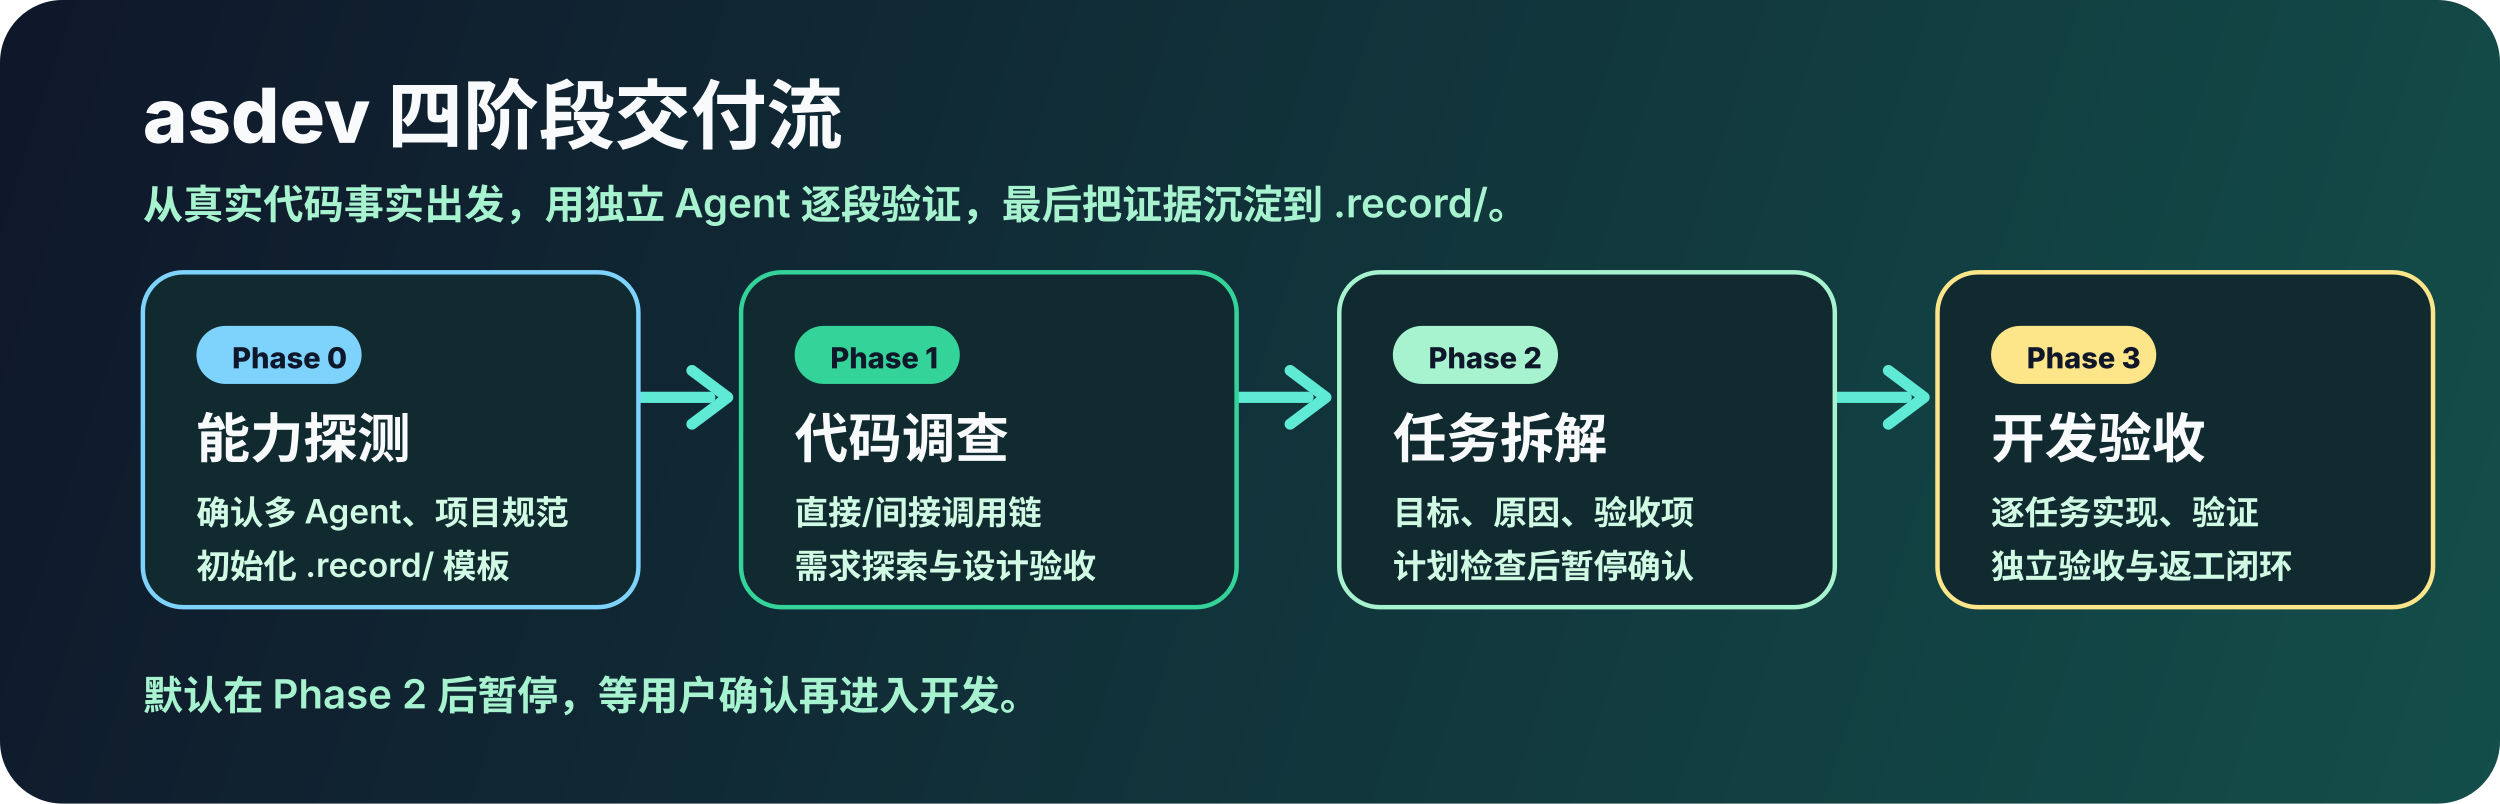
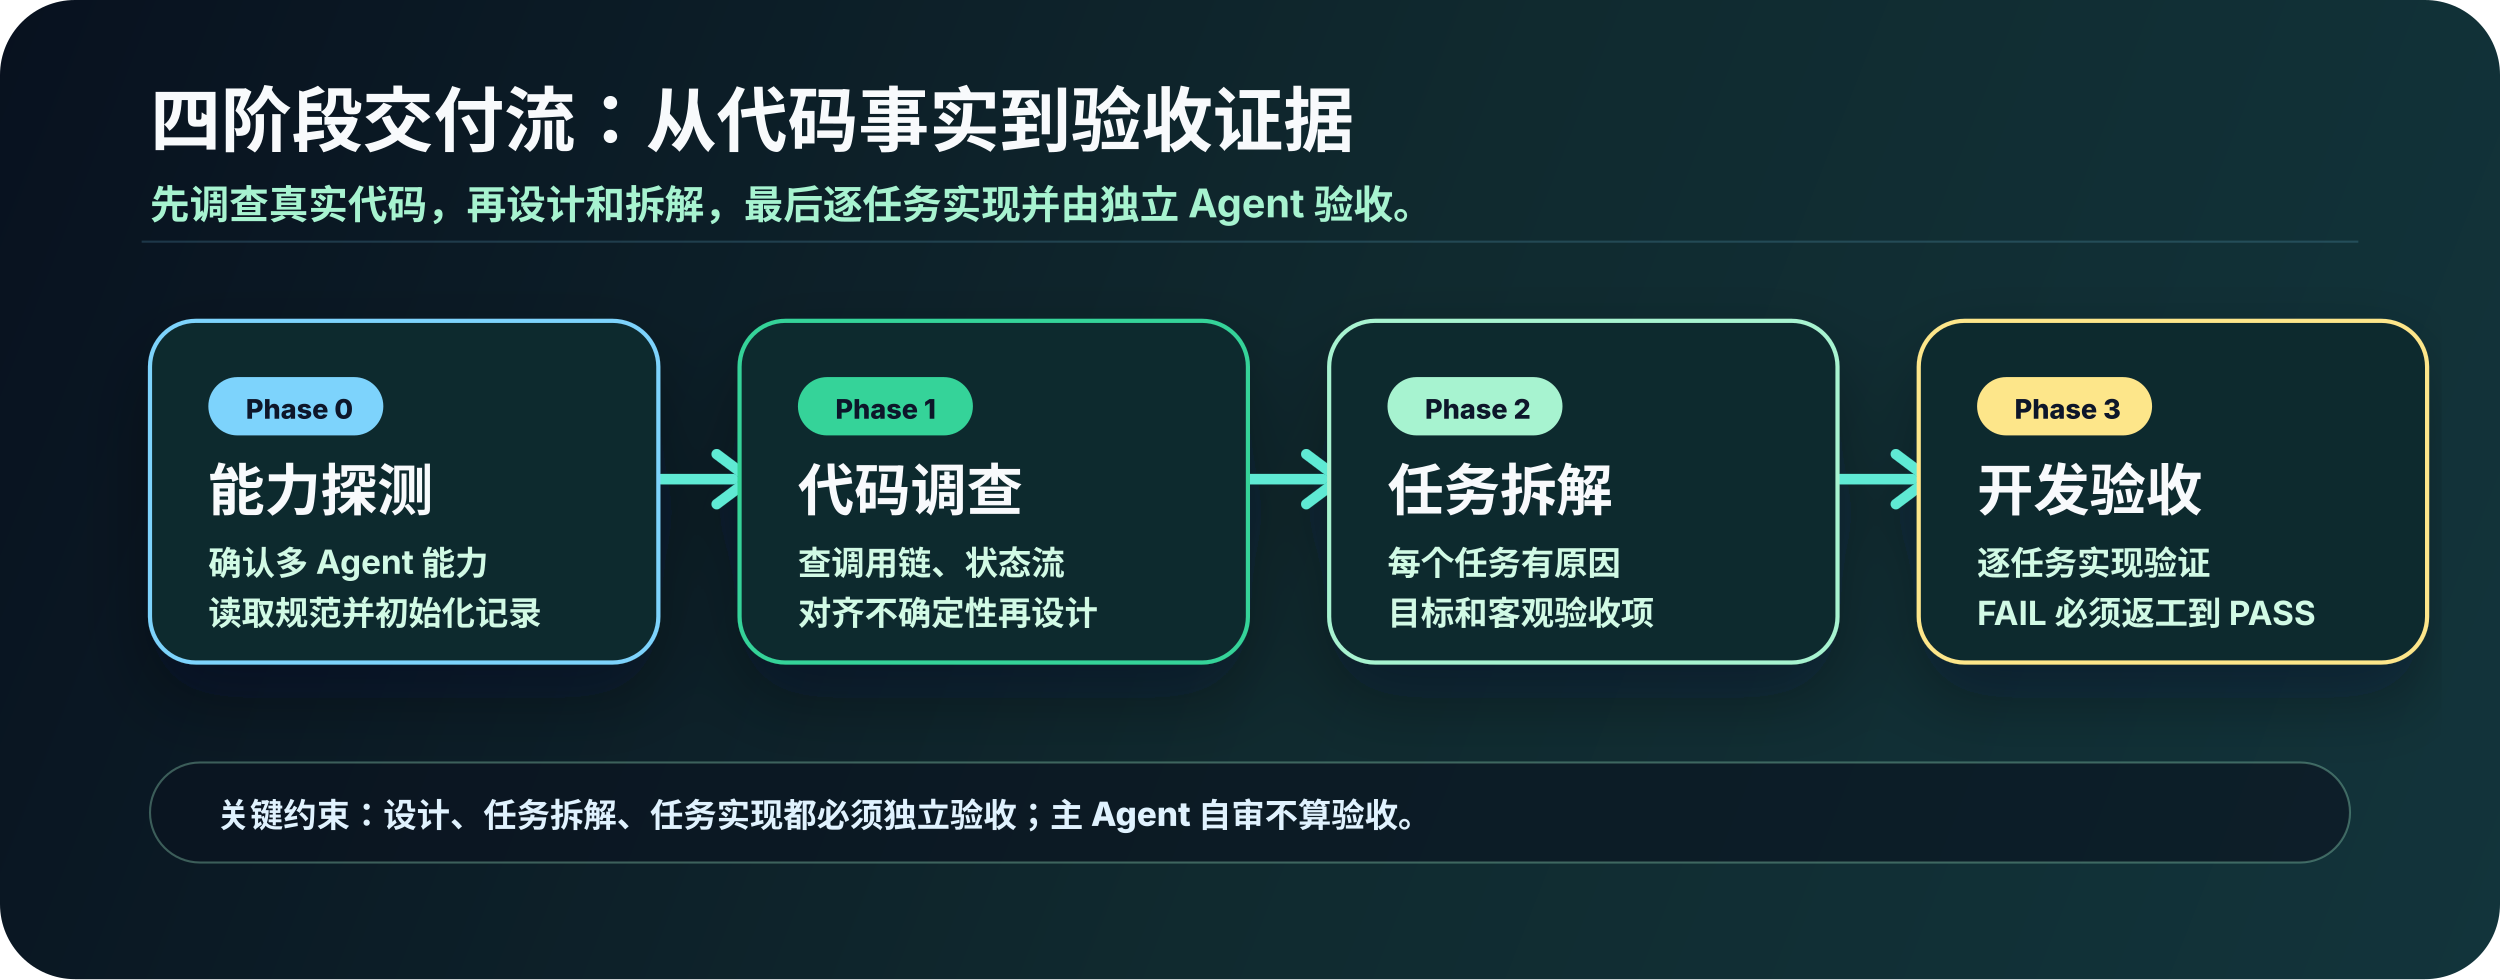
- <svg xmlns="http://www.w3.org/2000/svg" width="1120" height="360" viewBox="0 0 1120 360" fill="none" role="img" aria-labelledby="title desc">
+ <svg xmlns="http://www.w3.org/2000/svg" width="1200" height="470" viewBox="0 0 1200 470" fill="none" role="img" aria-labelledby="title desc">
  <defs>
-     <linearGradient id="bg" x1="0" y1="0" x2="1120" y2="360" gradientUnits="userSpaceOnUse">
-       <stop stop-color="#0F172A" />
-       <stop offset="1" stop-color="#134E4A" />
+     <linearGradient id="bg" x1="0" y1="0" x2="1200" y2="470" gradientUnits="userSpaceOnUse">
+       <stop stop-color="#08111F" />
+       <stop offset="0.54" stop-color="#102A2F" />
+       <stop offset="1" stop-color="#12343B" />
    </linearGradient>
-     <linearGradient id="phase" x1="70" y1="112" x2="1048" y2="245" gradientUnits="userSpaceOnUse">
+     <linearGradient id="phase" x1="86" y1="136" x2="1114" y2="305" gradientUnits="userSpaceOnUse">
      <stop stop-color="#7DD3FC" />
      <stop offset="0.48" stop-color="#34D399" />
      <stop offset="1" stop-color="#FDE68A" />
    </linearGradient>
+     <filter id="shadow" x="28" y="82" width="1144" height="292" filterUnits="userSpaceOnUse" color-interpolation-filters="sRGB">
+       <feDropShadow dx="0" dy="16" stdDeviation="18" flood-color="#020617" flood-opacity="0.35" />
+     </filter>
    <style>
-       .title { font: 800 34px Inter, "PingFang SC", "Microsoft YaHei", sans-serif; fill: #F8FAFC; }
-       .sub { font: 600 18px Inter, "PingFang SC", "Microsoft YaHei", sans-serif; fill: #A7F3D0; }
-       .phase { font: 800 24px Inter, "PingFang SC", "Microsoft YaHei", sans-serif; fill: #F8FAFC; }
-       .body { font: 600 15px Inter, "PingFang SC", "Microsoft YaHei", sans-serif; fill: #D1FAE5; }
+       .title { font: 900 34px Inter, "PingFang SC", "Microsoft YaHei", sans-serif; fill: #F8FAFC; letter-spacing: 0; }
+       .sub { font: 700 19px Inter, "PingFang SC", "Microsoft YaHei", sans-serif; fill: #A7F3D0; letter-spacing: 0; }
+       .phase { font: 900 27px Inter, "PingFang SC", "Microsoft YaHei", sans-serif; fill: #F8FAFC; letter-spacing: 0; }
+       .body { font: 700 16px Inter, "PingFang SC", "Microsoft YaHei", sans-serif; fill: #D1FAE5; letter-spacing: 0; }
      .tag { font: 800 13px Inter, "PingFang SC", "Microsoft YaHei", sans-serif; fill: #0F172A; }
+       .foot { font: 800 16px Inter, "PingFang SC", "Microsoft YaHei", sans-serif; fill: #E0F2FE; letter-spacing: 0; }
    </style>
  </defs>
-   <rect width="1120" height="360" rx="28" fill="url(#bg)" />
-   <text x="64" y="64" class="title">asdev 四阶段交付流</text>
-   <text x="64" y="98" class="sub">从真实代码事实出发，用独立 Agent 逐段验证，最后把证据沉淀到 .record/。</text>
-   <path d="M286 178H318" stroke="#5EEAD4" stroke-width="5" stroke-linecap="round" />
-   <path d="M554 178H586" stroke="#5EEAD4" stroke-width="5" stroke-linecap="round" />
-   <path d="M822 178H854" stroke="#5EEAD4" stroke-width="5" stroke-linecap="round" />
-   <path d="M310 166L326 178L310 190" stroke="#5EEAD4" stroke-width="5" stroke-linecap="round" stroke-linejoin="round" />
-   <path d="M578 166L594 178L578 190" stroke="#5EEAD4" stroke-width="5" stroke-linecap="round" stroke-linejoin="round" />
-   <path d="M846 166L862 178L846 190" stroke="#5EEAD4" stroke-width="5" stroke-linecap="round" stroke-linejoin="round" />
-   <g>
-     <rect x="64" y="122" width="222" height="150" rx="18" fill="#102A2F" stroke="#7DD3FC" stroke-width="2" />
-     <rect x="88" y="146" width="74" height="26" rx="13" fill="#7DD3FC" />
-     <text x="104" y="165" class="tag">Phase 0</text>
-     <text x="88" y="205" class="phase">能力探测</text>
-     <text x="88" y="235" class="body">确认多 Agent、项目规范</text>
-     <text x="88" y="259" class="body">初始化 .record/ 模板</text>
+   <rect width="1200" height="470" rx="36" fill="url(#bg)" />
+   <path d="M68 116H1132" stroke="#7DD3FC" stroke-opacity="0.18" />
+   <text x="72" y="70" class="title">四阶段交付流：从代码事实到验收证据</text>
+   <text x="72" y="105" class="sub">先调查真实代码，再设计和拆解，最后逐任务实现并由独立 Agent 验收。</text>
+   <g filter="url(#shadow)">
+     <path d="M315 230H352" stroke="#5EEAD4" stroke-width="5" stroke-linecap="round" />
+     <path d="M598 230H635" stroke="#5EEAD4" stroke-width="5" stroke-linecap="round" />
+     <path d="M881 230H918" stroke="#5EEAD4" stroke-width="5" stroke-linecap="round" />
+     <path d="M344 218L360 230L344 242" stroke="#5EEAD4" stroke-width="5" stroke-linecap="round" stroke-linejoin="round" />
+     <path d="M627 218L643 230L627 242" stroke="#5EEAD4" stroke-width="5" stroke-linecap="round" stroke-linejoin="round" />
+     <path d="M910 218L926 230L910 242" stroke="#5EEAD4" stroke-width="5" stroke-linecap="round" stroke-linejoin="round" />
+     <g>
+       <rect x="72" y="154" width="244" height="164" rx="22" fill="#102A2F" stroke="#7DD3FC" stroke-width="2" />
+       <rect x="100" y="181" width="84" height="28" rx="14" fill="#7DD3FC" />
+       <text x="118" y="201" class="tag">Phase 0</text>
+       <text x="100" y="245" class="phase">能力探测</text>
+       <text x="100" y="276" class="body">确认多 Agent 能力</text>
+       <text x="100" y="300" class="body">读取规范并初始化记录</text>
+     </g>
+     <g>
+       <rect x="355" y="154" width="244" height="164" rx="22" fill="#102A2F" stroke="#34D399" stroke-width="2" />
+       <rect x="383" y="181" width="84" height="28" rx="14" fill="#34D399" />
+       <text x="401" y="201" class="tag">Phase 1</text>
+       <text x="383" y="245" class="phase">代码调查</text>
+       <text x="383" y="276" class="body">查调用链、状态流</text>
+       <text x="383" y="300" class="body">对齐不确定性再设计</text>
+     </g>
+     <g>
+       <rect x="638" y="154" width="244" height="164" rx="22" fill="#102A2F" stroke="#A7F3D0" stroke-width="2" />
+       <rect x="666" y="181" width="84" height="28" rx="14" fill="#A7F3D0" />
+       <text x="684" y="201" class="tag">Phase 2</text>
+       <text x="666" y="245" class="phase">任务拆解</text>
+       <text x="666" y="276" class="body">每个任务有原因</text>
+       <text x="666" y="300" class="body">目标和客观验收项</text>
+     </g>
+     <g>
+       <rect x="921" y="154" width="244" height="164" rx="22" fill="#102A2F" stroke="#FDE68A" stroke-width="2" />
+       <rect x="949" y="181" width="84" height="28" rx="14" fill="#FDE68A" />
+       <text x="967" y="201" class="tag">Phase 3</text>
+       <text x="949" y="245" class="phase">开发验收</text>
+       <text x="949" y="276" class="body">逐任务实现验证</text>
+       <text x="949" y="300" class="body">FAIL 必须返工到 PASS</text>
+     </g>
  </g>
-   <g>
-     <rect x="332" y="122" width="222" height="150" rx="18" fill="#102A2F" stroke="#34D399" stroke-width="2" />
-     <rect x="356" y="146" width="74" height="26" rx="13" fill="#34D399" />
-     <text x="372" y="165" class="tag">Phase 1</text>
-     <text x="356" y="205" class="phase">代码调查</text>
-     <text x="356" y="235" class="body">直接/间接调用链</text>
-     <text x="356" y="259" class="body">需求探索与设计验收</text>
-   </g>
-   <g>
-     <rect x="600" y="122" width="222" height="150" rx="18" fill="#102A2F" stroke="#A7F3D0" stroke-width="2" />
-     <rect x="624" y="146" width="74" height="26" rx="13" fill="#A7F3D0" />
-     <text x="640" y="165" class="tag">Phase 2</text>
-     <text x="624" y="205" class="phase">任务拆解</text>
-     <text x="624" y="235" class="body">目标、原因、验收项</text>
-     <text x="624" y="259" class="body">计划检查后暂停确认</text>
-   </g>
-   <g>
-     <rect x="868" y="122" width="222" height="150" rx="18" fill="#102A2F" stroke="#FDE68A" stroke-width="2" />
-     <rect x="892" y="146" width="74" height="26" rx="13" fill="#FDE68A" />
-     <text x="908" y="165" class="tag">Phase 3</text>
-     <text x="892" y="205" class="phase">开发验收</text>
-     <text x="892" y="235" class="body">逐任务实现、验证</text>
-     <text x="892" y="259" class="body">独立验收与返工闭环</text>
-   </g>
-   <text x="64" y="318" class="sub">默认在 Phase 2 后暂停，等用户确认再进入开发。</text>
+   <rect x="72" y="366" width="1056" height="48" rx="24" fill="#0B1220" fill-opacity="0.62" stroke="#A7F3D0" stroke-opacity="0.32" />
+   <text x="104" y="397" class="foot">关键约束：设计、任务拆解、任务实现都必须独立验收；主 Agent 自审不算验收。</text>
</svg>
